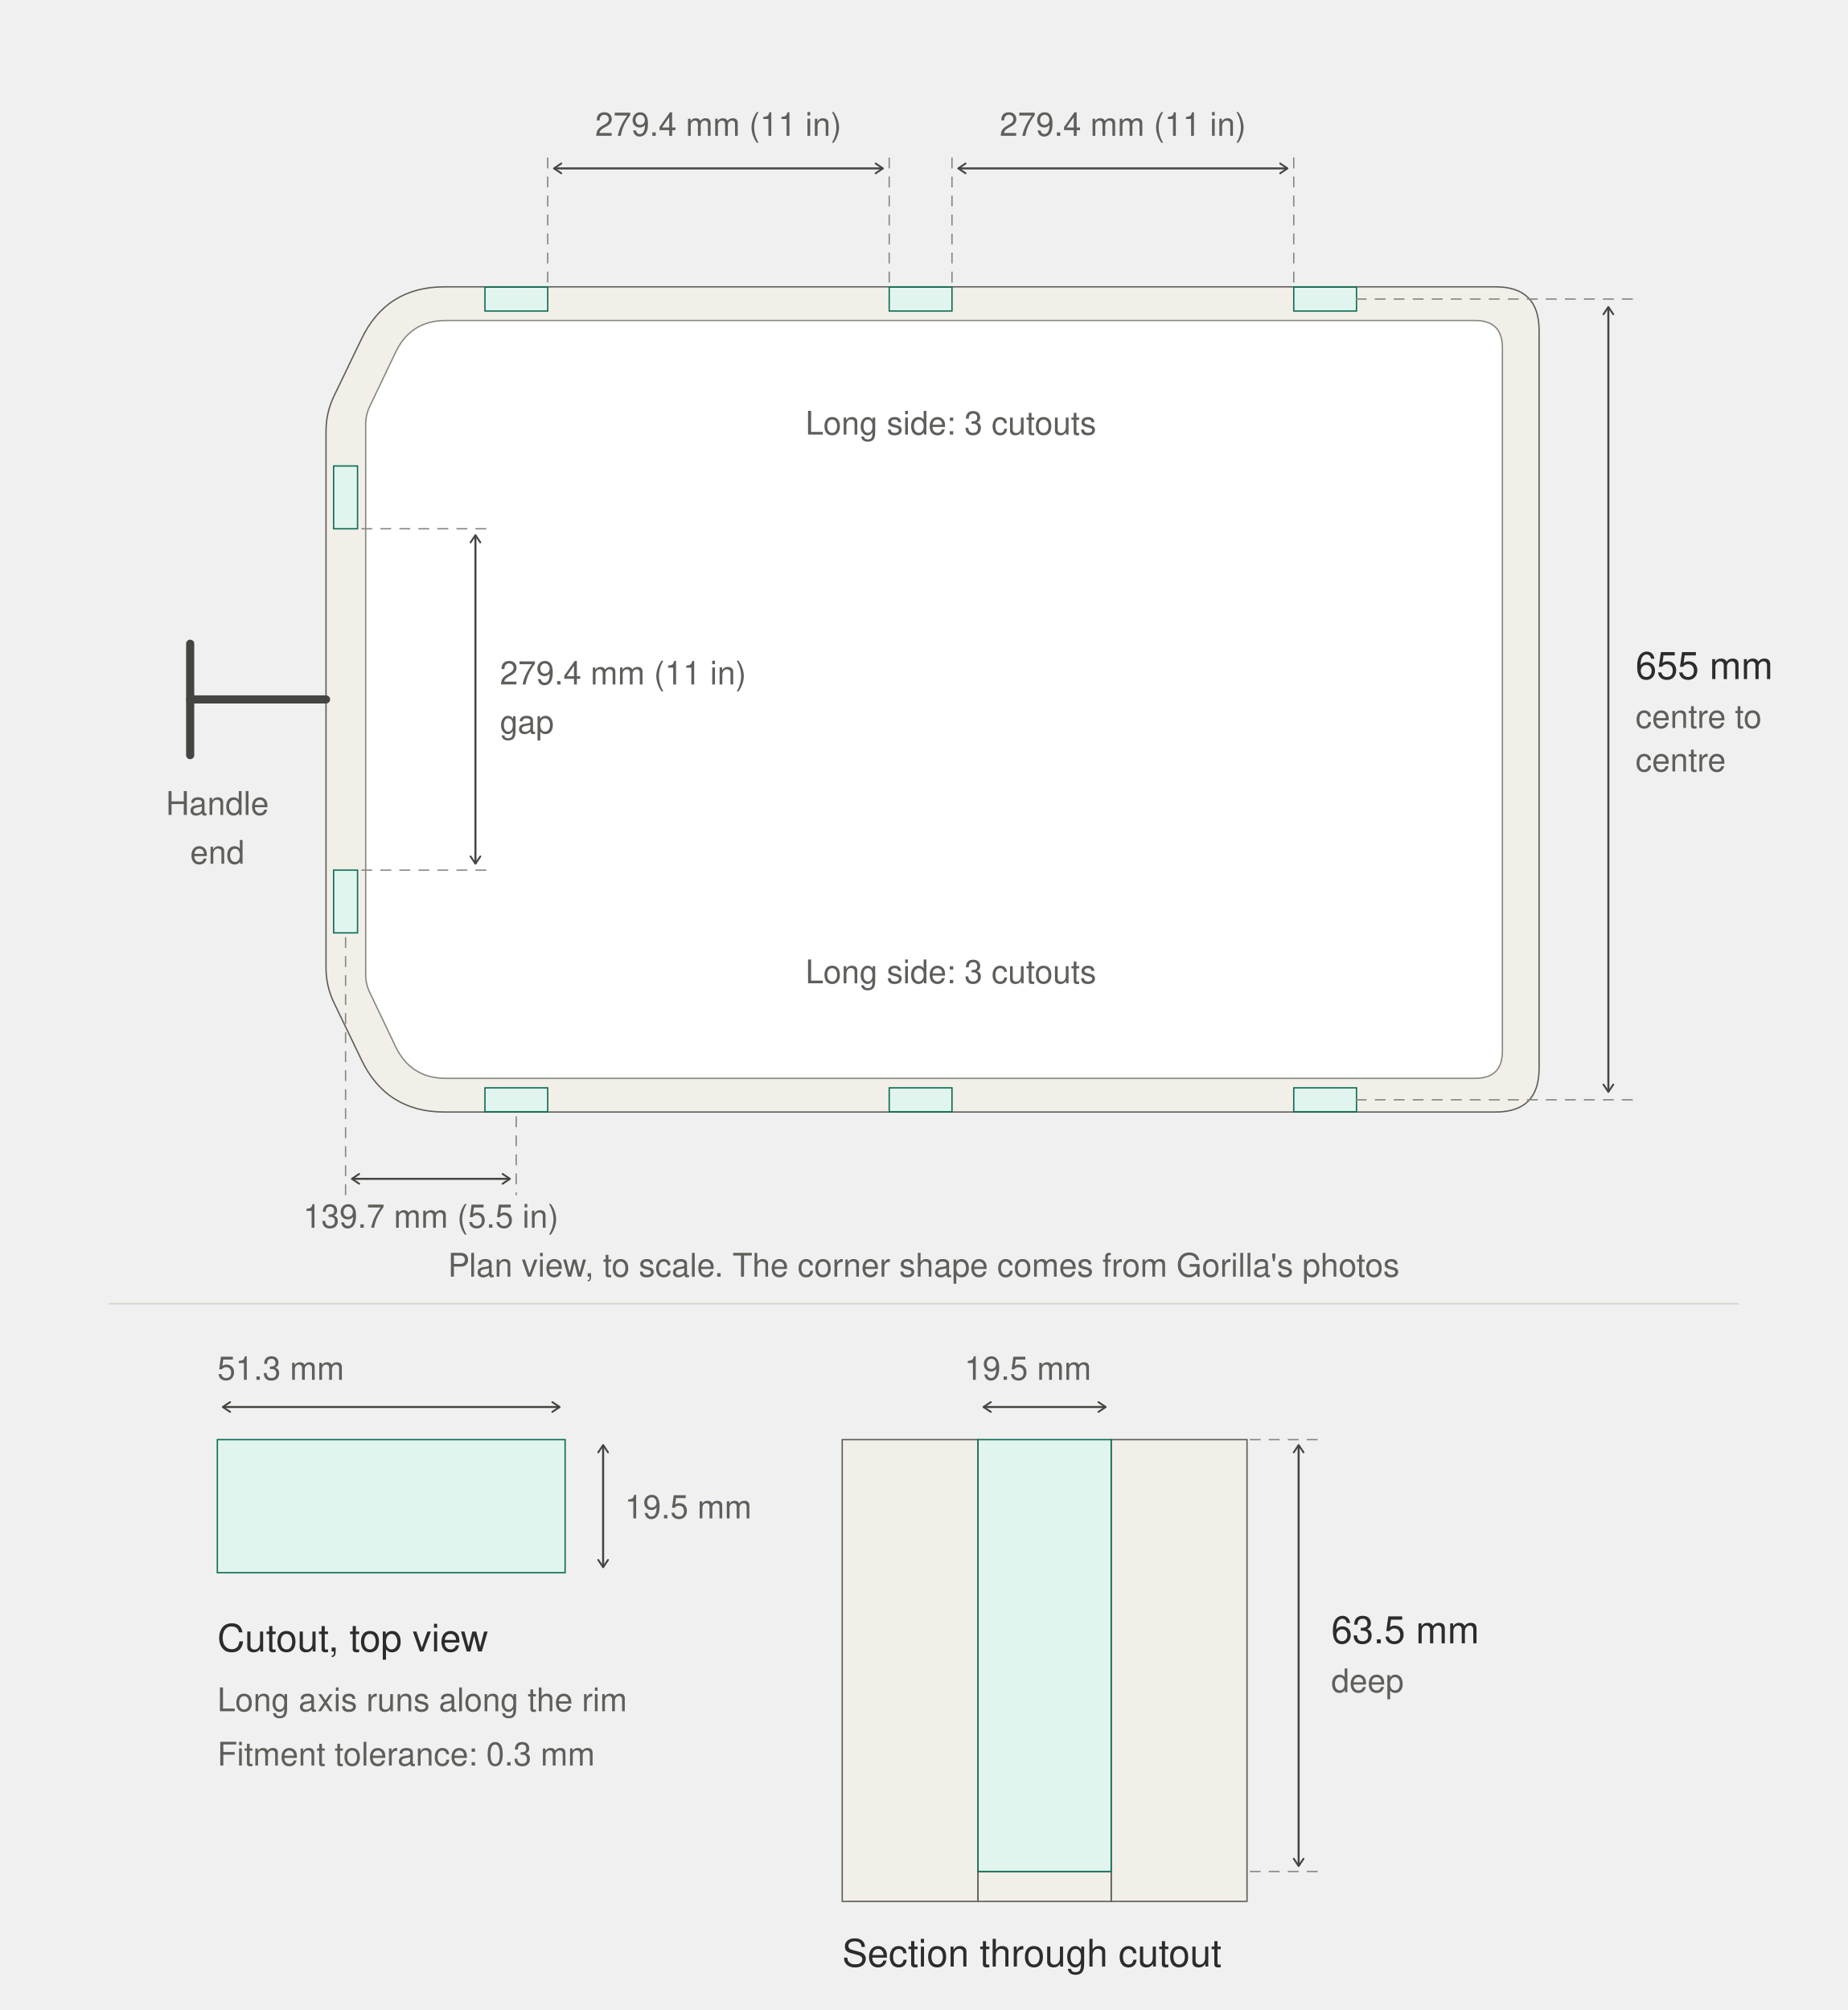
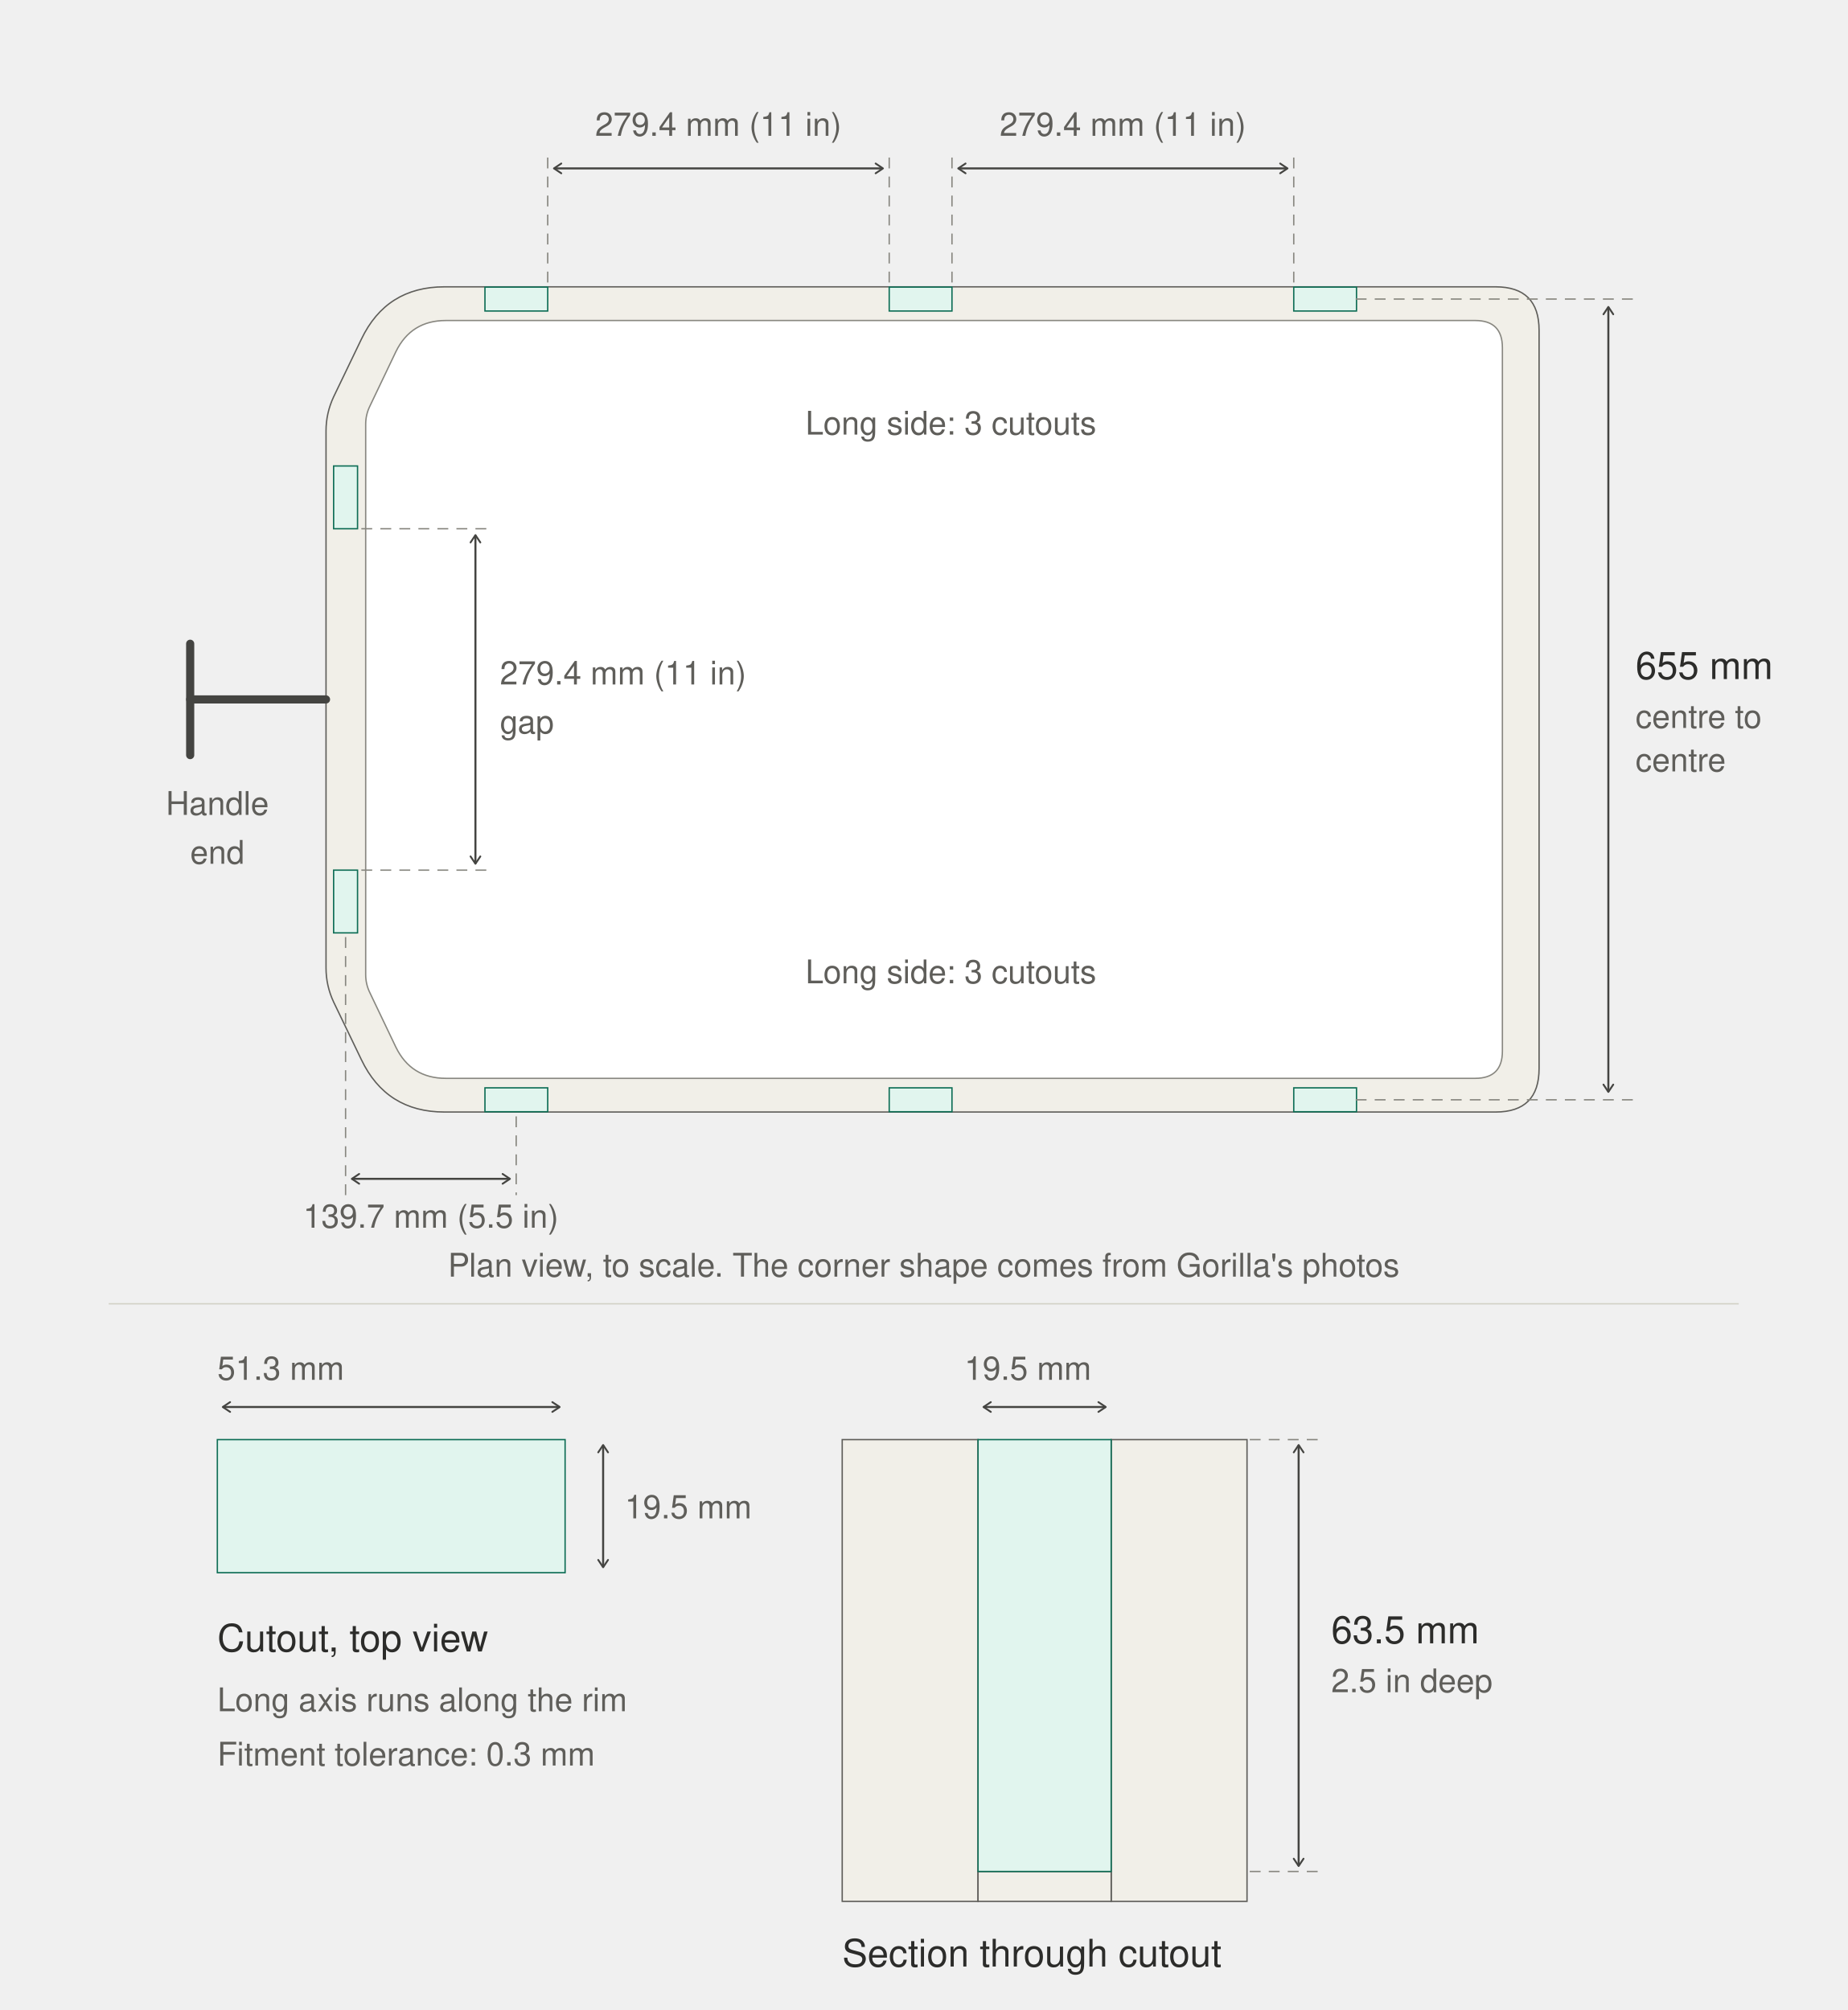
<svg xmlns="http://www.w3.org/2000/svg" width="680" height="740" viewBox="0 0 680 740" role="img">
  <style>
  text { font-family: system-ui, -apple-system, "Segoe UI", Helvetica, Arial, sans-serif; }
  .ts { font-size: 12px; fill: #5F5E5A; }
  .th { font-size: 14px; font-weight: 500; fill: #2C2C2A; }
  .rim { fill: #F1EFE8; stroke: #5F5E5A; stroke-width: 0.5; }
  .tub { fill: #FFFFFF; stroke: #888780; stroke-width: 0.5; }
  .cut { fill: #E1F5EE; stroke: #0F6E56; stroke-width: 0.5; }
  .leader { stroke: #888780; stroke-width: 0.5; stroke-dasharray: 4 3; fill: none; }
  .dim { stroke: #444441; stroke-width: 0.75; fill: none; }
  .head { stroke: #444441; stroke-width: 1.5; fill: none; stroke-linecap: round; stroke-linejoin: round; }
  .handle { stroke: #444441; stroke-width: 3; stroke-linecap: round; }
  .rule { stroke: #D3D1C7; stroke-width: 0.5; }
  @media (prefers-color-scheme: dark) {
    .ts { fill: #B4B2A9; }
    .th { fill: #F1EFE8; }
    .rim { fill: #444441; stroke: #B4B2A9; }
    .tub { fill: #2C2C2A; stroke: #888780; }
    .cut { fill: #085041; stroke: #5DCAA5; }
    .dim, .head { stroke: #D3D1C7; }
    .handle { stroke: #D3D1C7; }
    .rule { stroke: #5F5E5A; }
  }
</style>
  <defs>
    <marker id="arrow" viewBox="0 0 10 10" refX="8" refY="5" markerWidth="6" markerHeight="6" orient="auto-start-reverse">
      <path class="head" d="M2 1L8 5L2 9" />
    </marker>
  </defs>
  <path class="rim" d="M120 158.7 Q120 152.1 122.8 146.1 L133 124.9 Q142.2 105.6 163.6 105.6 L550.5 105.6 Q566.5 105.6 566.5 121.6 L566.5 393.4 Q566.5 409.4 550.5 409.4 L163.6 409.4 Q142.2 409.4 133 390.1 L122.8 368.9 Q120 362.9 120 356.3 Z" />
  <path class="tub" d="M134.6 156.2 Q134.6 152.6 136.2 149.4 L145.7 129.5 Q151.3 118 164.1 118 L543 118 Q553 118 553 128 L553 387 Q553 397 543 397 L164.1 397 Q151.3 397 145.7 385.5 L136.2 365.6 Q134.6 362.4 134.6 358.8 Z" />
  <line class="handle" x1="120" y1="257.5" x2="70" y2="257.5" />
  <line class="handle" x1="70" y1="237" x2="70" y2="278" />
  <text class="ts" x="80" y="300" text-anchor="middle">Handle</text>
  <text class="ts" x="80" y="318" text-anchor="middle">end</text>
  <rect class="cut" x="178.5" y="105.7" width="23.1" height="8.8" />
  <rect class="cut" x="327.3" y="105.7" width="23.1" height="8.8" />
  <rect class="cut" x="476.2" y="105.7" width="23.1" height="8.8" />
  <rect class="cut" x="178.5" y="400.5" width="23.1" height="8.8" />
  <rect class="cut" x="327.3" y="400.5" width="23.1" height="8.8" />
  <rect class="cut" x="476.2" y="400.5" width="23.1" height="8.8" />
  <rect class="cut" x="122.8" y="171.55" width="8.8" height="23.1" />
  <rect class="cut" x="122.8" y="320.35" width="8.8" height="23.1" />
  <text class="ts" x="350" y="160" text-anchor="middle">Long side: 3 cutouts</text>
  <text class="ts" x="350" y="362" text-anchor="middle">Long side: 3 cutouts</text>
  <line class="leader" x1="201.6" y1="104" x2="201.6" y2="56" />
  <line class="leader" x1="327.3" y1="104" x2="327.3" y2="56" />
  <line class="leader" x1="350.4" y1="104" x2="350.4" y2="56" />
  <line class="leader" x1="476.2" y1="104" x2="476.2" y2="56" />
  <line class="dim" x1="203.9" y1="62" x2="325" y2="62" marker-start="url(#arrow)" marker-end="url(#arrow)" />
  <line class="dim" x1="352.7" y1="62" x2="473.9" y2="62" marker-start="url(#arrow)" marker-end="url(#arrow)" />
  <text class="ts" x="264.4" y="50" text-anchor="middle">279.4 mm (11 in)</text>
  <text class="ts" x="413.3" y="50" text-anchor="middle">279.4 mm (11 in)</text>
  <line class="leader" x1="499" y1="110.1" x2="604" y2="110.1" />
  <line class="leader" x1="499" y1="404.9" x2="604" y2="404.9" />
  <line class="dim" x1="592" y1="113" x2="592" y2="402" marker-start="url(#arrow)" marker-end="url(#arrow)" />
  <text class="th" x="602" y="250">655 mm</text>
  <text class="ts" x="602" y="268">centre to</text>
  <text class="ts" x="602" y="284">centre</text>
  <line class="leader" x1="133" y1="194.65" x2="181" y2="194.65" />
  <line class="leader" x1="133" y1="320.35" x2="181" y2="320.35" />
  <line class="dim" x1="175" y1="197" x2="175" y2="318" marker-start="url(#arrow)" marker-end="url(#arrow)" />
  <text class="ts" x="184" y="252">279.4 mm (11 in)</text>
  <text class="ts" x="184" y="270">gap</text>
  <line class="leader" x1="127.2" y1="345" x2="127.2" y2="440" />
  <line class="leader" x1="190" y1="411" x2="190" y2="440" />
  <line class="dim" x1="129.5" y1="434" x2="187.7" y2="434" marker-start="url(#arrow)" marker-end="url(#arrow)" />
  <text class="ts" x="158.6" y="452" text-anchor="middle">139.7 mm (5.5 in)</text>
  <text class="ts" x="340" y="470" text-anchor="middle">Plan view, to scale. The corner shape comes from Gorilla's photos</text>
  <line class="rule" x1="40" y1="480" x2="640" y2="480" />
  <text class="ts" x="80" y="508">51.3 mm</text>
  <line class="dim" x1="82" y1="518" x2="206" y2="518" marker-start="url(#arrow)" marker-end="url(#arrow)" />
  <rect class="cut" x="80" y="530" width="128" height="49" />
  <line class="dim" x1="222" y1="532" x2="222" y2="577" marker-start="url(#arrow)" marker-end="url(#arrow)" />
  <text class="ts" x="230" y="559">19.5 mm</text>
  <text class="th" x="80" y="608">Cutout, top view</text>
  <text class="ts" x="80" y="630">Long axis runs along the rim</text>
  <text class="ts" x="80" y="650">Fitment tolerance: 0.3 mm</text>
  <text class="ts" x="355" y="508">19.5 mm</text>
  <line class="dim" x1="362" y1="518" x2="407" y2="518" marker-start="url(#arrow)" marker-end="url(#arrow)" />
  <rect class="rim" x="310" y="530" width="50" height="170" />
  <rect class="rim" x="409" y="530" width="50" height="170" />
  <rect class="rim" x="360" y="689" width="49" height="11" />
  <rect class="cut" x="360" y="530" width="49" height="159" />
  <line class="dim" x1="478" y1="532" x2="478" y2="687" marker-start="url(#arrow)" marker-end="url(#arrow)" />
  <line class="leader" x1="460" y1="530" x2="486" y2="530" />
  <line class="leader" x1="460" y1="689" x2="486" y2="689" />
  <text class="th" x="490" y="605">63.5 mm</text>
-   <text class="ts" x="490" y="623">deep</text>
+   <text class="ts" x="490" y="623">2.5 in deep</text>
  <text class="th" x="310" y="724">Section through cutout</text>
</svg>
